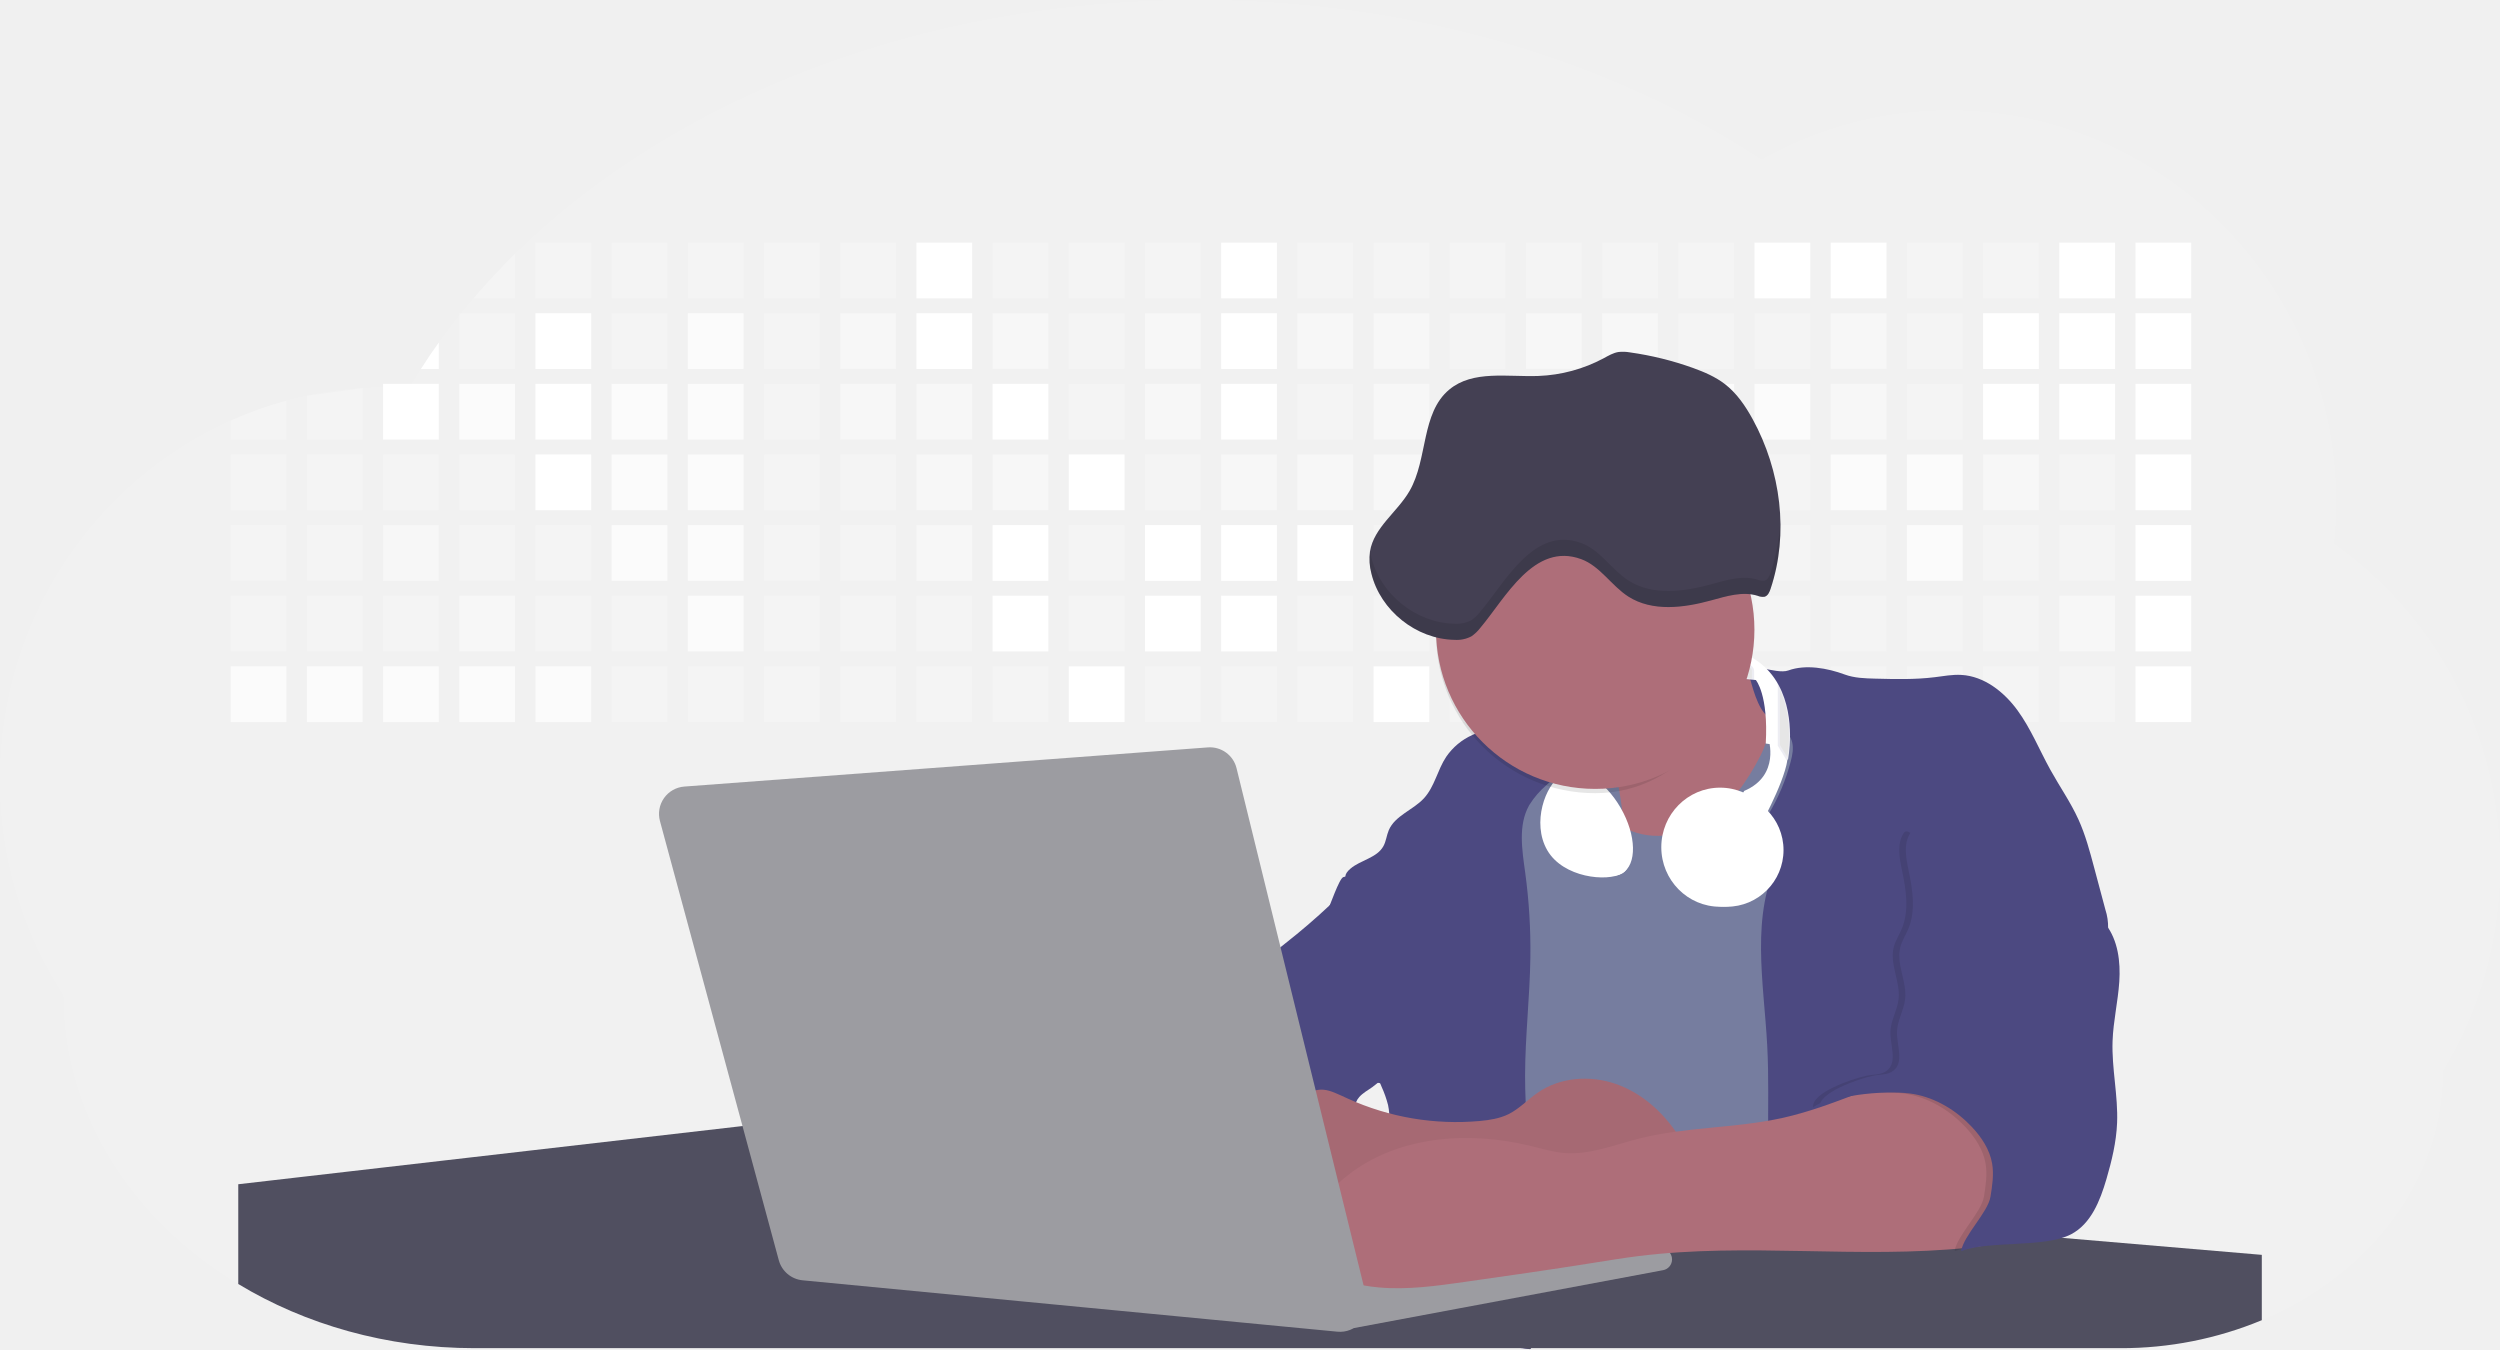
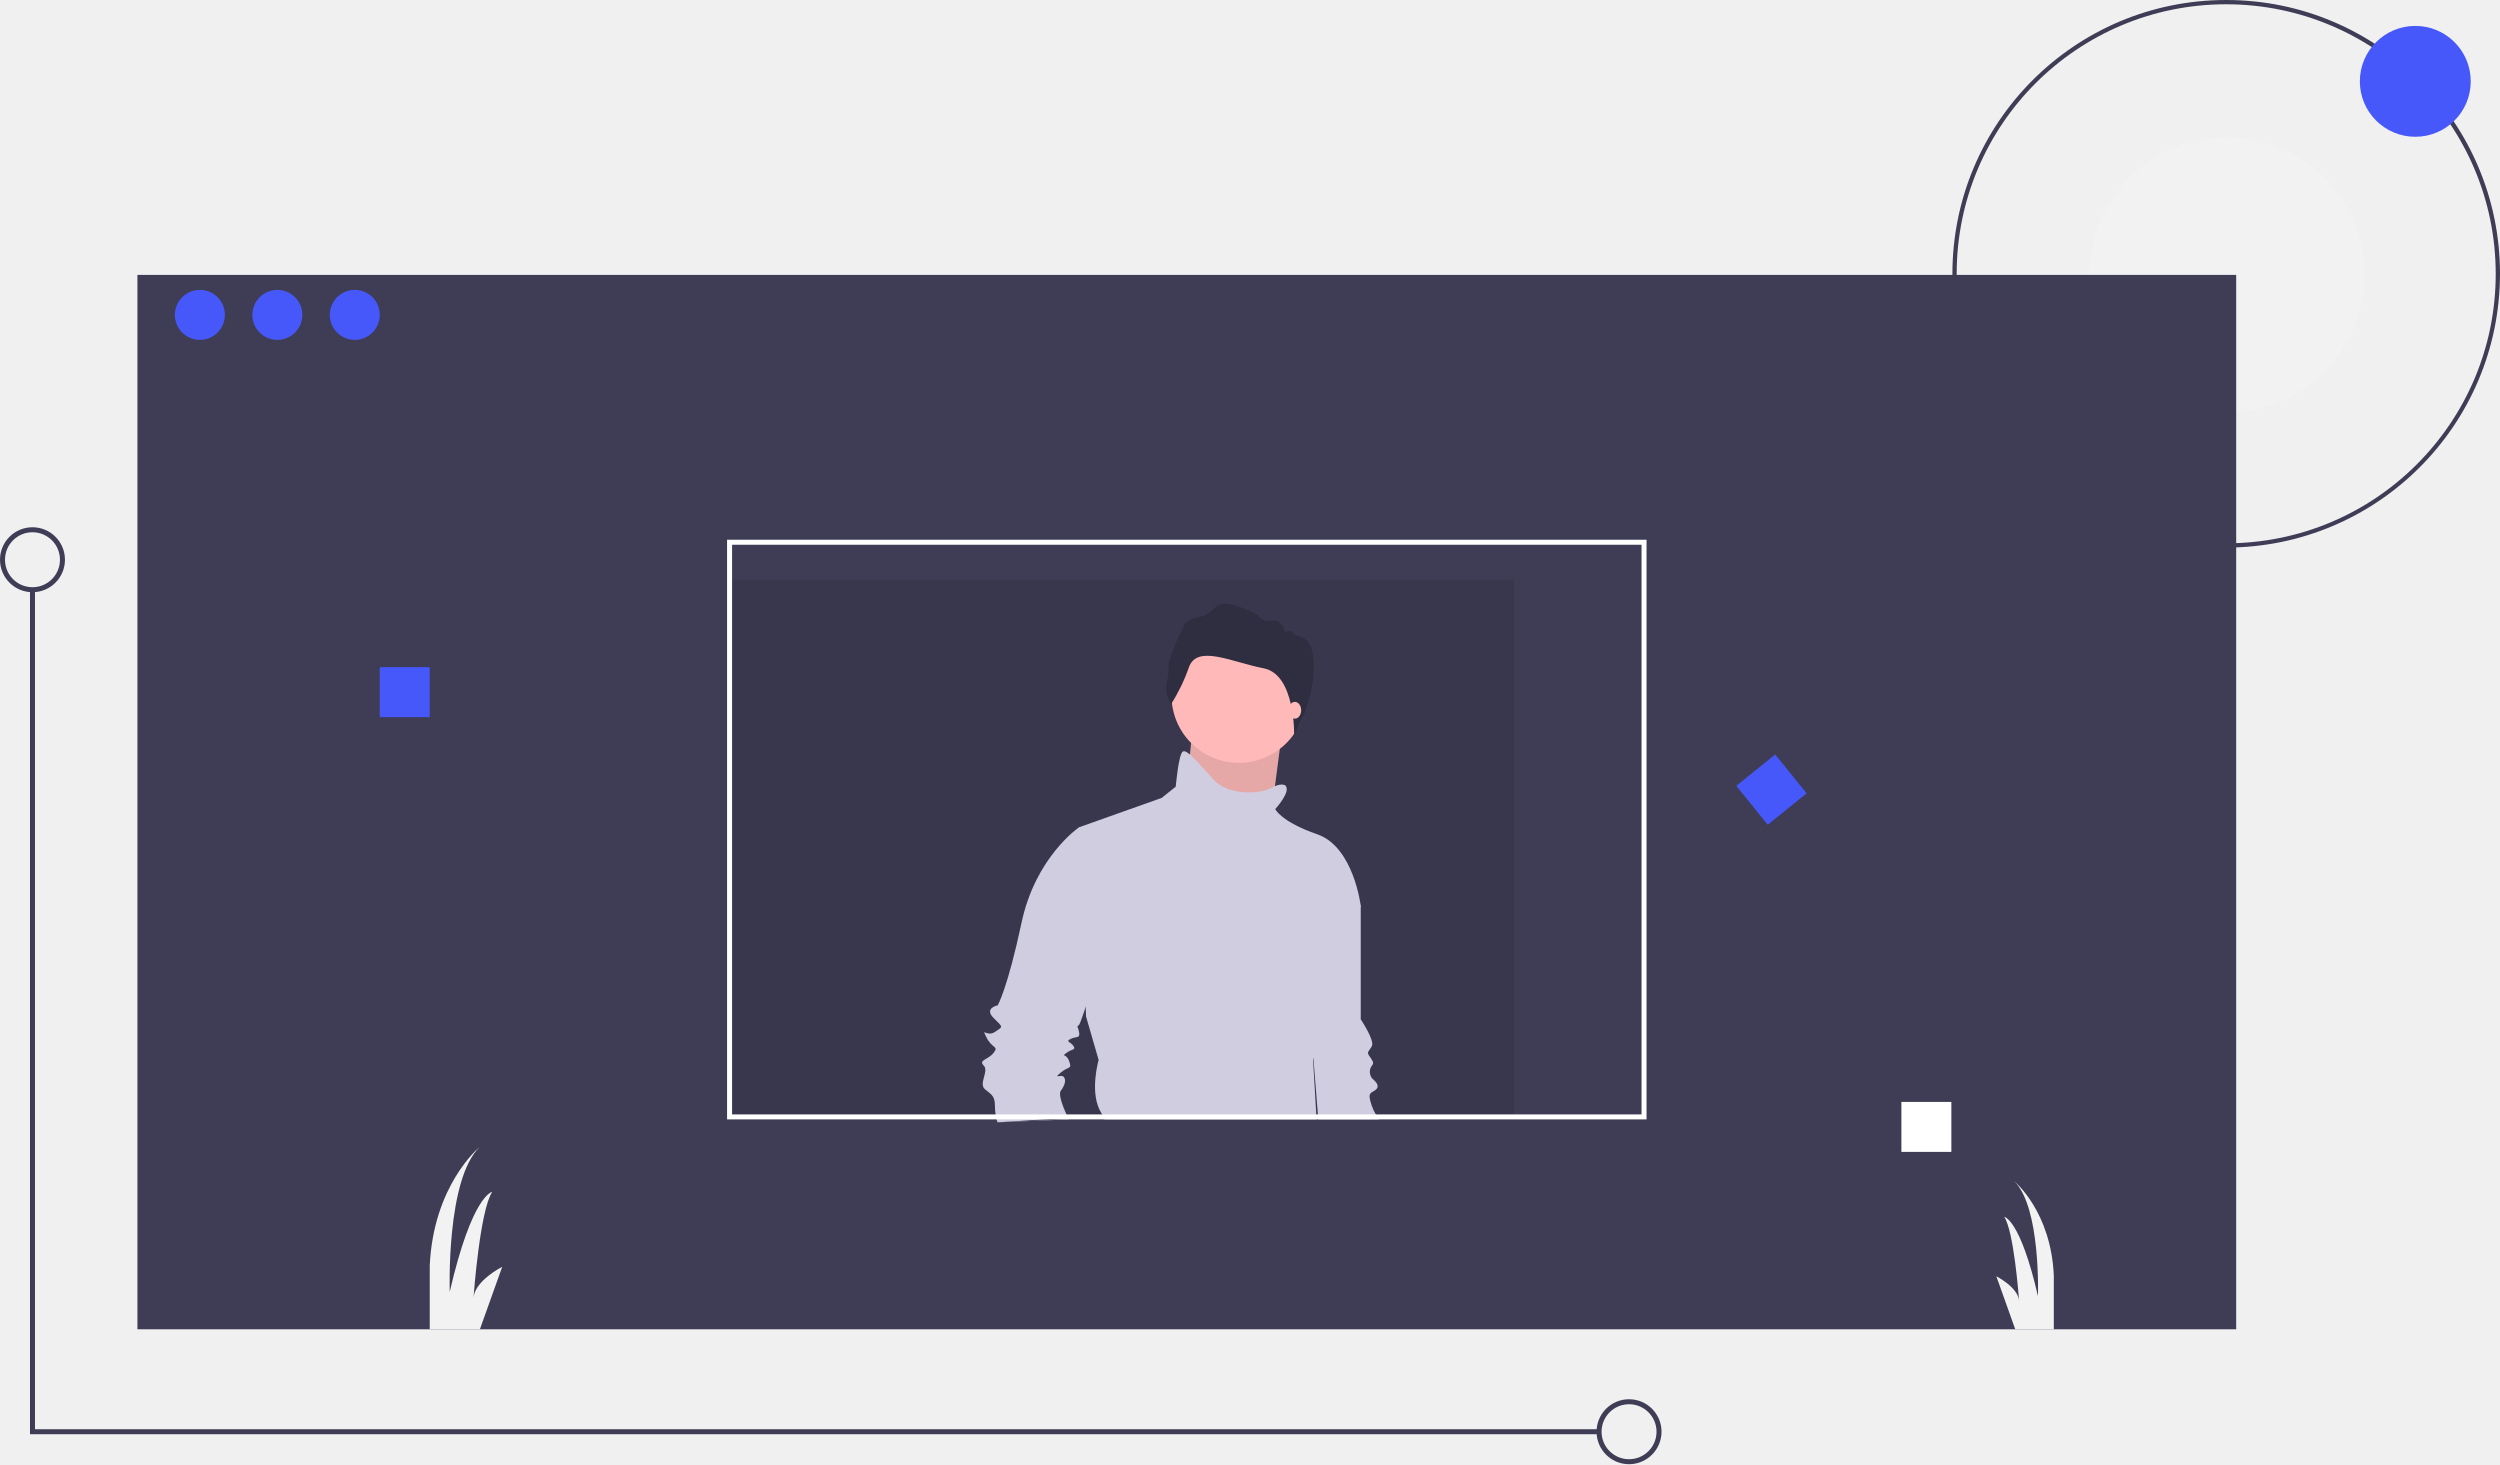
- <svg xmlns="http://www.w3.org/2000/svg" id="aa7bae02-e79e-4d6b-a496-aba15f39787c" data-name="Layer 1" width="1144" height="617.32" viewBox="0 0 1144 617.32">
-   <path d="M1172,537.57a181.92,181.92,0,0,1-6.85,49.6,180.06,180.06,0,0,1-19.27,44.28c0,50.1-33.82,93.4-82.91,114a167.3,167.3,0,0,1-64.73,12.8H245.17c-40.25,0-77.55-10.86-108.14-29.36A185.76,185.76,0,0,1,112.2,711c-34-29.22-55.08-69.6-55.08-114.2A180.5,180.5,0,0,1,28,498.08c0-73.36,43.39-136.44,105.55-164.29a174.52,174.52,0,0,1,25.51-9.12q4.63-1.26,9.36-2.26a175.39,175.39,0,0,1,25.51-3.5q4.65-.29,9.35-.33H205c3.46,0,6.89.12,10.3.32l1.12-1.9q2.06-3.44,4.22-6.81,3.9-6.14,8.18-12.1,4.48-6.29,9.35-12.38l.83-1q2.76-3.44,5.64-6.8,9-10.49,19-20.35c72.11-70.68,185.08-116.18,312.08-116.18,98.82,0,189.15,27.55,258.34,73.07A174.18,174.18,0,0,1,920,191.86c97.74,0,177,80.37,177,179.51a184.9,184.9,0,0,1-1,18.78A180,180,0,0,1,1172,537.57Z" transform="translate(-28 -141.34)" fill="#ffffff" opacity="0.1" />
-   <path d="M263.66,257.52v20.35h-19Q253.59,267.39,263.66,257.52Z" transform="translate(-28 -141.34)" fill="#ffffff" opacity="0.2" />
-   <rect x="245.02" y="111.02" width="25.51" height="25.51" fill="#ffffff" opacity="0.2" />
-   <rect x="279.88" y="111.02" width="25.51" height="25.51" fill="#ffffff" opacity="0.2" />
-   <rect x="314.75" y="111.02" width="25.51" height="25.51" fill="#ffffff" opacity="0.2" />
-   <rect x="349.61" y="111.02" width="25.51" height="25.51" fill="#ffffff" opacity="0.2" />
-   <rect x="384.48" y="111.02" width="25.51" height="25.51" fill="#ffffff" opacity="0.2" />
-   <rect x="419.35" y="111.02" width="25.51" height="25.51" fill="#ffffff" />
-   <rect x="454.21" y="111.02" width="25.51" height="25.51" fill="#ffffff" opacity="0.2" />
-   <rect x="489.08" y="111.02" width="25.51" height="25.51" fill="#ffffff" opacity="0.2" />
-   <rect x="523.94" y="111.02" width="25.51" height="25.51" fill="#ffffff" opacity="0.2" />
-   <rect x="558.81" y="111.02" width="25.51" height="25.51" fill="#ffffff" />
-   <rect x="593.68" y="111.02" width="25.51" height="25.51" fill="#ffffff" opacity="0.2" />
-   <rect x="628.54" y="111.02" width="25.51" height="25.51" fill="#ffffff" opacity="0.2" />
-   <rect x="663.41" y="111.02" width="25.51" height="25.51" fill="#ffffff" opacity="0.2" />
-   <rect x="698.28" y="111.02" width="25.51" height="25.51" fill="#ffffff" opacity="0.2" />
-   <rect x="733.14" y="111.02" width="25.51" height="25.51" fill="#ffffff" opacity="0.2" />
-   <rect x="768.01" y="111.02" width="25.51" height="25.51" fill="#ffffff" opacity="0.2" />
-   <rect x="802.87" y="111.02" width="25.51" height="25.51" fill="#ffffff" />
-   <rect x="837.74" y="111.02" width="25.51" height="25.51" fill="#ffffff" />
-   <rect x="872.61" y="111.02" width="25.51" height="25.51" fill="#ffffff" opacity="0.2" />
-   <rect x="907.47" y="111.02" width="25.51" height="25.51" fill="#ffffff" opacity="0.2" />
-   <rect x="942.34" y="111.02" width="25.51" height="25.51" fill="#ffffff" />
-   <rect x="977.2" y="111.02" width="25.51" height="25.51" fill="#ffffff" />
-   <path d="M228.8,298.08v12.1h-8.18Q224.52,304,228.8,298.08Z" transform="translate(-28 -141.34)" fill="#ffffff" />
-   <rect x="210.15" y="143.33" width="25.51" height="25.51" fill="#ffffff" opacity="0.2" />
-   <rect x="245.02" y="143.33" width="25.51" height="25.51" fill="#ffffff" />
-   <rect x="279.88" y="143.33" width="25.51" height="25.51" fill="#ffffff" opacity="0.2" />
-   <rect x="314.75" y="143.33" width="25.51" height="25.51" fill="#ffffff" opacity="0.7" />
-   <rect x="349.61" y="143.33" width="25.51" height="25.51" fill="#ffffff" opacity="0.2" />
-   <rect x="384.48" y="143.33" width="25.51" height="25.51" fill="#ffffff" opacity="0.4" />
-   <rect x="419.35" y="143.33" width="25.51" height="25.51" fill="#ffffff" />
-   <rect x="454.21" y="143.33" width="25.51" height="25.51" fill="#ffffff" opacity="0.4" />
-   <rect x="489.08" y="143.33" width="25.51" height="25.51" fill="#ffffff" opacity="0.2" />
-   <rect x="523.94" y="143.33" width="25.51" height="25.51" fill="#ffffff" opacity="0.4" />
-   <rect x="558.81" y="143.33" width="25.51" height="25.51" fill="#ffffff" />
-   <rect x="593.68" y="143.33" width="25.51" height="25.51" fill="#ffffff" opacity="0.4" />
-   <rect x="628.54" y="143.33" width="25.51" height="25.51" fill="#ffffff" opacity="0.4" />
-   <rect x="663.41" y="143.33" width="25.51" height="25.51" fill="#ffffff" opacity="0.2" />
-   <rect x="698.28" y="143.33" width="25.51" height="25.51" fill="#ffffff" opacity="0.4" />
-   <rect x="733.14" y="143.33" width="25.51" height="25.51" fill="#ffffff" opacity="0.4" />
-   <rect x="768.01" y="143.33" width="25.51" height="25.51" fill="#ffffff" opacity="0.2" />
-   <rect x="802.87" y="143.33" width="25.51" height="25.51" fill="#ffffff" opacity="0.2" />
-   <rect x="837.74" y="143.33" width="25.51" height="25.51" fill="#ffffff" opacity="0.4" />
-   <rect x="872.61" y="143.33" width="25.51" height="25.51" fill="#ffffff" opacity="0.2" />
-   <rect x="907.47" y="143.33" width="25.51" height="25.51" fill="#ffffff" />
-   <rect x="942.34" y="143.33" width="25.51" height="25.51" fill="#ffffff" />
-   <rect x="977.2" y="143.33" width="25.51" height="25.51" fill="#ffffff" />
-   <path d="M159.06,324.67V342.5H133.55v-8.71A174.52,174.52,0,0,1,159.06,324.67Z" transform="translate(-28 -141.34)" fill="#ffffff" opacity="0.2" />
-   <polygon points="165.93 177.57 165.93 201.16 140.42 201.16 140.42 181.07 165.93 177.57" fill="#ffffff" opacity="0.2" />
-   <rect x="175.28" y="175.65" width="25.51" height="25.51" fill="#ffffff" />
-   <rect x="210.15" y="175.65" width="25.51" height="25.51" fill="#ffffff" opacity="0.7" />
-   <rect x="245.02" y="175.65" width="25.51" height="25.51" fill="#ffffff" />
-   <rect x="279.88" y="175.65" width="25.51" height="25.51" fill="#ffffff" opacity="0.7" />
-   <rect x="314.75" y="175.65" width="25.51" height="25.51" fill="#ffffff" opacity="0.7" />
-   <rect x="349.61" y="175.65" width="25.51" height="25.51" fill="#ffffff" opacity="0.2" />
-   <rect x="384.48" y="175.65" width="25.51" height="25.51" fill="#ffffff" opacity="0.4" />
-   <rect x="419.35" y="175.65" width="25.51" height="25.51" fill="#ffffff" opacity="0.4" />
-   <rect x="454.21" y="175.65" width="25.51" height="25.51" fill="#ffffff" />
-   <rect x="489.08" y="175.65" width="25.51" height="25.51" fill="#ffffff" opacity="0.2" />
-   <rect x="523.94" y="175.65" width="25.51" height="25.51" fill="#ffffff" opacity="0.4" />
-   <rect x="558.81" y="175.65" width="25.51" height="25.51" fill="#ffffff" />
-   <rect x="593.68" y="175.65" width="25.51" height="25.51" fill="#ffffff" opacity="0.2" />
-   <rect x="628.54" y="175.65" width="25.51" height="25.51" fill="#ffffff" opacity="0.4" />
-   <rect x="663.41" y="175.65" width="25.51" height="25.51" fill="#ffffff" opacity="0.2" />
-   <rect x="698.28" y="175.65" width="25.51" height="25.51" fill="#ffffff" />
-   <rect x="733.14" y="175.65" width="25.51" height="25.51" fill="#ffffff" opacity="0.2" />
-   <rect x="768.01" y="175.65" width="25.51" height="25.51" fill="#ffffff" opacity="0.7" />
-   <rect x="802.87" y="175.65" width="25.51" height="25.51" fill="#ffffff" opacity="0.7" />
-   <rect x="837.74" y="175.65" width="25.51" height="25.51" fill="#ffffff" opacity="0.4" />
-   <rect x="872.61" y="175.65" width="25.51" height="25.51" fill="#ffffff" opacity="0.2" />
-   <rect x="907.47" y="175.65" width="25.51" height="25.51" fill="#ffffff" />
-   <rect x="942.34" y="175.65" width="25.51" height="25.51" fill="#ffffff" />
-   <rect x="977.2" y="175.65" width="25.51" height="25.51" fill="#ffffff" />
-   <rect x="105.55" y="207.96" width="25.51" height="25.51" fill="#ffffff" opacity="0.2" />
-   <rect x="140.42" y="207.96" width="25.51" height="25.51" fill="#ffffff" opacity="0.2" />
-   <rect x="175.28" y="207.96" width="25.51" height="25.51" fill="#ffffff" opacity="0.2" />
-   <rect x="210.15" y="207.96" width="25.51" height="25.51" fill="#ffffff" opacity="0.2" />
-   <rect x="245.02" y="207.96" width="25.51" height="25.51" fill="#ffffff" />
-   <rect x="279.88" y="207.96" width="25.51" height="25.51" fill="#ffffff" opacity="0.7" />
-   <rect x="314.75" y="207.96" width="25.51" height="25.51" fill="#ffffff" opacity="0.7" />
-   <rect x="349.61" y="207.96" width="25.51" height="25.51" fill="#ffffff" opacity="0.2" />
-   <rect x="384.48" y="207.96" width="25.51" height="25.51" fill="#ffffff" opacity="0.2" />
-   <rect x="419.35" y="207.96" width="25.51" height="25.51" fill="#ffffff" opacity="0.4" />
-   <rect x="454.21" y="207.96" width="25.51" height="25.51" fill="#ffffff" opacity="0.4" />
-   <rect x="489.08" y="207.96" width="25.51" height="25.51" fill="#ffffff" />
-   <rect x="523.94" y="207.96" width="25.51" height="25.51" fill="#ffffff" opacity="0.2" />
-   <rect x="558.81" y="207.96" width="25.51" height="25.51" fill="#ffffff" opacity="0.4" />
-   <rect x="593.68" y="207.96" width="25.51" height="25.51" fill="#ffffff" opacity="0.4" />
-   <rect x="628.54" y="207.96" width="25.51" height="25.51" fill="#ffffff" opacity="0.4" />
-   <rect x="663.41" y="207.96" width="25.51" height="25.51" fill="#ffffff" opacity="0.4" />
-   <rect x="698.28" y="207.96" width="25.51" height="25.51" fill="#ffffff" opacity="0.2" />
-   <rect x="733.14" y="207.96" width="25.51" height="25.51" fill="#ffffff" opacity="0.2" />
-   <rect x="768.01" y="207.96" width="25.51" height="25.51" fill="#ffffff" opacity="0.2" />
-   <rect x="802.87" y="207.96" width="25.51" height="25.51" fill="#ffffff" opacity="0.2" />
-   <rect x="837.74" y="207.96" width="25.51" height="25.51" fill="#ffffff" opacity="0.7" />
-   <rect x="872.61" y="207.96" width="25.51" height="25.51" fill="#ffffff" opacity="0.7" />
-   <rect x="907.47" y="207.96" width="25.51" height="25.51" fill="#ffffff" opacity="0.4" />
-   <rect x="942.34" y="207.96" width="25.51" height="25.51" fill="#ffffff" opacity="0.2" />
-   <rect x="977.2" y="207.96" width="25.51" height="25.51" fill="#ffffff" />
-   <rect x="105.55" y="240.28" width="25.51" height="25.51" fill="#ffffff" opacity="0.2" />
-   <rect x="140.42" y="240.28" width="25.51" height="25.51" fill="#ffffff" opacity="0.2" />
-   <rect x="175.28" y="240.28" width="25.51" height="25.51" fill="#ffffff" opacity="0.4" />
-   <rect x="210.15" y="240.28" width="25.51" height="25.51" fill="#ffffff" opacity="0.2" />
-   <rect x="245.02" y="240.28" width="25.51" height="25.51" fill="#ffffff" opacity="0.2" />
-   <rect x="279.88" y="240.28" width="25.51" height="25.51" fill="#ffffff" opacity="0.7" />
-   <rect x="314.75" y="240.28" width="25.51" height="25.51" fill="#ffffff" opacity="0.7" />
-   <rect x="349.61" y="240.28" width="25.51" height="25.51" fill="#ffffff" opacity="0.2" />
-   <rect x="384.48" y="240.28" width="25.51" height="25.51" fill="#ffffff" opacity="0.2" />
-   <rect x="419.35" y="240.28" width="25.51" height="25.51" fill="#ffffff" opacity="0.4" />
-   <rect x="454.21" y="240.28" width="25.51" height="25.51" fill="#ffffff" />
-   <rect x="489.08" y="240.28" width="25.51" height="25.51" fill="#ffffff" opacity="0.2" />
-   <rect x="523.94" y="240.28" width="25.51" height="25.51" fill="#ffffff" />
-   <rect x="558.81" y="240.28" width="25.51" height="25.51" fill="#ffffff" />
-   <rect x="593.68" y="240.28" width="25.51" height="25.51" fill="#ffffff" />
-   <rect x="628.54" y="240.28" width="25.51" height="25.51" fill="#ffffff" opacity="0.2" />
-   <rect x="663.41" y="240.28" width="25.51" height="25.51" fill="#ffffff" />
-   <rect x="698.28" y="240.28" width="25.51" height="25.51" fill="#ffffff" opacity="0.2" />
-   <rect x="733.14" y="240.28" width="25.51" height="25.51" fill="#ffffff" opacity="0.2" />
-   <rect x="768.01" y="240.28" width="25.51" height="25.51" fill="#ffffff" opacity="0.2" />
-   <rect x="802.87" y="240.28" width="25.51" height="25.51" fill="#ffffff" opacity="0.2" />
-   <rect x="837.74" y="240.28" width="25.51" height="25.51" fill="#ffffff" opacity="0.2" />
-   <rect x="872.61" y="240.28" width="25.51" height="25.51" fill="#ffffff" opacity="0.7" />
-   <rect x="907.47" y="240.28" width="25.51" height="25.51" fill="#ffffff" opacity="0.2" />
-   <rect x="942.34" y="240.28" width="25.51" height="25.51" fill="#ffffff" opacity="0.2" />
-   <rect x="977.2" y="240.28" width="25.51" height="25.51" fill="#ffffff" />
-   <rect x="105.55" y="272.59" width="25.51" height="25.51" fill="#ffffff" opacity="0.2" />
-   <rect x="140.42" y="272.59" width="25.51" height="25.51" fill="#ffffff" opacity="0.2" />
-   <rect x="175.28" y="272.59" width="25.51" height="25.51" fill="#ffffff" opacity="0.2" />
-   <rect x="210.15" y="272.59" width="25.51" height="25.51" fill="#ffffff" opacity="0.4" />
-   <rect x="245.02" y="272.59" width="25.51" height="25.51" fill="#ffffff" opacity="0.2" />
-   <rect x="279.88" y="272.59" width="25.51" height="25.51" fill="#ffffff" opacity="0.2" />
-   <rect x="314.75" y="272.59" width="25.51" height="25.51" fill="#ffffff" opacity="0.7" />
-   <rect x="349.61" y="272.59" width="25.51" height="25.51" fill="#ffffff" opacity="0.2" />
-   <rect x="384.48" y="272.59" width="25.51" height="25.51" fill="#ffffff" opacity="0.2" />
-   <rect x="419.35" y="272.59" width="25.51" height="25.51" fill="#ffffff" opacity="0.2" />
-   <rect x="454.21" y="272.59" width="25.51" height="25.51" fill="#ffffff" />
-   <rect x="489.08" y="272.59" width="25.51" height="25.51" fill="#ffffff" opacity="0.2" />
-   <rect x="523.94" y="272.59" width="25.51" height="25.51" fill="#ffffff" />
-   <rect x="558.81" y="272.59" width="25.51" height="25.51" fill="#ffffff" />
-   <rect x="593.68" y="272.59" width="25.51" height="25.51" fill="#ffffff" opacity="0.2" />
-   <rect x="628.54" y="272.59" width="25.51" height="25.51" fill="#ffffff" opacity="0.2" />
-   <rect x="663.41" y="272.59" width="25.51" height="25.51" fill="#ffffff" opacity="0.2" />
-   <rect x="698.28" y="272.59" width="25.51" height="25.51" fill="#ffffff" opacity="0.2" />
-   <rect x="733.14" y="272.59" width="25.51" height="25.51" fill="#ffffff" opacity="0.2" />
-   <rect x="768.01" y="272.59" width="25.51" height="25.51" fill="#ffffff" opacity="0.2" />
-   <rect x="802.87" y="272.59" width="25.51" height="25.51" fill="#ffffff" opacity="0.2" />
-   <rect x="837.74" y="272.59" width="25.51" height="25.51" fill="#ffffff" opacity="0.2" />
-   <rect x="872.61" y="272.59" width="25.51" height="25.51" fill="#ffffff" opacity="0.2" />
-   <rect x="907.47" y="272.59" width="25.51" height="25.51" fill="#ffffff" opacity="0.2" />
-   <rect x="942.34" y="272.59" width="25.51" height="25.51" fill="#ffffff" opacity="0.4" />
-   <rect x="977.2" y="272.59" width="25.51" height="25.51" fill="#ffffff" />
-   <rect x="105.55" y="304.91" width="25.51" height="25.51" fill="#ffffff" opacity="0.7" />
-   <rect x="140.42" y="304.91" width="25.51" height="25.51" fill="#ffffff" opacity="0.7" />
-   <rect x="175.28" y="304.91" width="25.51" height="25.51" fill="#ffffff" opacity="0.7" />
-   <rect x="210.15" y="304.91" width="25.51" height="25.51" fill="#ffffff" opacity="0.7" />
-   <rect x="245.02" y="304.91" width="25.51" height="25.51" fill="#ffffff" opacity="0.7" />
-   <rect x="279.88" y="304.91" width="25.51" height="25.51" fill="#ffffff" opacity="0.2" />
-   <rect x="314.75" y="304.91" width="25.51" height="25.51" fill="#ffffff" opacity="0.2" />
-   <rect x="349.61" y="304.91" width="25.51" height="25.51" fill="#ffffff" opacity="0.2" />
-   <rect x="384.48" y="304.91" width="25.51" height="25.51" fill="#ffffff" opacity="0.2" />
-   <rect x="419.35" y="304.91" width="25.51" height="25.51" fill="#ffffff" opacity="0.2" />
-   <rect x="454.21" y="304.91" width="25.51" height="25.51" fill="#ffffff" opacity="0.2" />
-   <rect x="489.08" y="304.91" width="25.51" height="25.51" fill="#ffffff" />
-   <rect x="523.94" y="304.91" width="25.51" height="25.51" fill="#ffffff" opacity="0.2" />
-   <rect x="558.81" y="304.91" width="25.51" height="25.51" fill="#ffffff" opacity="0.2" />
-   <rect x="593.68" y="304.91" width="25.51" height="25.51" fill="#ffffff" opacity="0.2" />
-   <rect x="628.54" y="304.91" width="25.51" height="25.51" fill="#ffffff" />
-   <rect x="663.41" y="304.91" width="25.51" height="25.51" fill="#ffffff" opacity="0.2" />
-   <rect x="698.28" y="304.91" width="25.51" height="25.51" fill="#ffffff" opacity="0.2" />
-   <rect x="733.14" y="304.91" width="25.51" height="25.51" fill="#ffffff" opacity="0.2" />
-   <rect x="768.01" y="304.91" width="25.51" height="25.51" fill="#ffffff" opacity="0.2" />
-   <rect x="802.87" y="304.91" width="25.51" height="25.51" fill="#ffffff" opacity="0.2" />
-   <rect x="837.74" y="304.91" width="25.51" height="25.51" fill="#ffffff" opacity="0.2" />
-   <rect x="872.61" y="304.91" width="25.51" height="25.51" fill="#ffffff" opacity="0.2" />
-   <rect x="907.47" y="304.91" width="25.51" height="25.51" fill="#ffffff" opacity="0.2" />
-   <rect x="942.34" y="304.91" width="25.51" height="25.51" fill="#ffffff" opacity="0.2" />
-   <rect x="977.2" y="304.91" width="25.51" height="25.51" fill="#ffffff" />
-   <circle cx="734.52" cy="363.89" r="34.87" fill="#767d9f" />
-   <path d="M760.71,460.87q5.22,22.78,8.86,45.9c.73,4.58,1.38,9.41-.28,13.74-1.39,3.61-4.22,6.43-6.44,9.59s-3.9,7.21-2.55,10.83,5.29,5.6,9.05,6.62c10.76,2.9,22.23.79,32.94-2.35a53.29,53.29,0,0,0,13.81-5.72c4.54-2.88,8.26-6.88,11.68-11,15.61-18.93,25.83-41.65,35.45-64.23a39.12,39.12,0,0,1-33.11-13.34c-3.94-4.63-6.83-11.08-4.61-16.74-6.51,3.57-14.24,3.81-21.25,6.25a75.49,75.49,0,0,0-12.5,6.15q-7.18,4.15-14.28,8.46C772.07,458.29,767,461.19,760.71,460.87Z" transform="translate(-28 -141.34)" fill="#ae6e79" />
-   <path d="M833.64,487.05c-6.11,11.89-14.06,23.32-25.41,30.4s-26.63,9-38,2c-5.6-3.42-9.84-8.62-14.73-13s-11-8.13-17.57-7.56c-7.24.63-12.91,6.28-17.76,11.69-7.36,8.22-14.47,16.79-19.68,26.52-10,18.7-12.37,40.56-11.93,61.76s3.51,42.29,3.58,63.49c.1,26.08-4.32,51.95-8.79,77.64,41.1-5.06,82.25,6,123.44,10.19,26.36,2.71,52.92,2.65,79.42,2.58,4.66,0,9.62-.12,13.5-2.7a18.2,18.2,0,0,0,5.59-6.64c3.66-6.75,5.13-14.45,6.15-22.06,2.59-19.22,2.67-38.68,2.74-58.08.18-47,.35-94.17-5.62-140.8-1.47-11.47-3.35-23-7.75-33.73s-11.58-20.6-21.62-26.35c-6.45-3.7-21.4-10.14-29-6.41C841.67,460.15,837.73,479.09,833.64,487.05Z" transform="translate(-28 -141.34)" fill="#767d9f" />
-   <path d="M836.68,619.77c-1.55-29-7.86-59.95,5.57-85.69,3.3-6.32-8.54-14.21-4.88-20.33a92.08,92.08,0,0,0,10.06-23.93c.76-2.89,1.37-5.95.65-8.85-1.33-5.29-6.56-8.44-11-11.66-4.9-3.56-7.42-14.41-9-20.28s12.57,1.2,18.26-.89c7.9-2.89,17.94-1.07,25.82,1.86,4.4,1.62,9.18,1.76,13.87,1.88,9.11.24,18.25.47,27.29-.65,4.06-.51,8.13-1.28,12.21-1.05,10.41.59,19.46,7.71,25.62,16.13s10.08,18.23,15.13,27.35c4.21,7.6,9.23,14.78,12.82,22.69,3.18,7,5.19,14.52,7.18,22l5.13,19.19a25.58,25.58,0,0,1,1.26,8.51c-.26,3.07-1.62,5.93-3,8.66A164.12,164.12,0,0,1,971,603.2c-10.79,13.23-23.89,25.16-30.3,41-2.5,6.17-3.89,12.73-5.16,19.27a707.94,707.94,0,0,0-10.9,79.15,174.2,174.2,0,0,0-36.52-12.21,177.61,177.61,0,0,0-19-3c-5.59-.58-12.8.52-18.12-1-8.9-2.53-9.88-17.58-11.23-25.46-2.16-12.55-2.59-25.32-2.67-38C837,648.53,837.45,634.14,836.68,619.77Z" transform="translate(-28 -141.34)" fill="#4c4981" />
-   <path d="M641.23,565.54c4.21,24,8.85,48.07,18,70.62-.23.22-.46.42-.69.62-.81.69-1.65,1.34-2.53,2-2.05,1.44-4.3,2.66-6,4.54a8,8,0,0,0-1.5,2.45,5.48,5.48,0,0,0,0,4.47c-4.77,2.11-10.31,1.46-15.66,1.26-4.61-.17-9.08,0-12.78,2.53-5.14,3.54-6.69,10.34-7.52,16.52q-.46,3.38-.79,6.77-.32,3.15-.52,6.32a188.61,188.61,0,0,0-.19,21q.08,1.92.21,3.84c-16.34-.39-31.23-8.91-45.32-17.19-3.22-1.89-6.54-3.88-8.63-7A15.8,15.8,0,0,1,555,674c0-.51.09-1,.16-1.52a41.58,41.58,0,0,1,2.29-8.68,107.2,107.2,0,0,1,19.19-32.65c3.58-4.18,7.61-8.27,9.28-13.52.73-2.29,1-4.72,1.74-7,3.32-9.88,15.3-14.55,19.4-24.14,1-2.29,1.46-4.8,2.7-7a17.63,17.63,0,0,1,4.25-4.75c.73-.61,1.49-1.2,2.24-1.79q10.54-8.26,20.31-17.45,1.82-1.71,3.6-3.46A59.48,59.48,0,0,0,641.23,565.54Z" transform="translate(-28 -141.34)" fill="#4c4981" />
-   <path d="M742,494.56c-1.44,1.52-3,2.95-4.53,4.37l-.41.37-1.62,1.5a39,39,0,0,0-7.55,8.79l-.17.28c-5.1,9.13-3.21,20.37-1.79,30.74a261.55,261.55,0,0,1,2.37,39c-.26,18-2.38,35.88-2.42,53.86,0,4.08.09,8.15.27,12.23.29,6.63.79,13.25,1.39,19.87.65,7.26,1.43,14.51,2.16,21.76.58,5.61,1.13,11.21,1.59,16.81.23,2.9.45,5.79.63,8.69.21,3.4.38,6.81.48,10.21h0c.07,2.16.11,4.31.11,6.47,0,1.23,0,2.45,0,3.67q0,3.51-.19,7-.2,4.49-.61,9c-.31,3.27-.86,6.84-3.16,9.14-.14.14-.29.27-.44.4l-3.24-.4a332.72,332.72,0,0,0-67.3-1.2c.49-3.38.94-6.75,1.38-10.14.2-1.6.4-3.21.59-4.82q.33-2.76.63-5.52c.23-2,.44-4,.64-6q.78-7.73,1.37-15.47.87-11.29,1.32-22.62.22-5.41.34-10.83.17-6.72.16-13.45,0-6.54-.11-13.1c0-1.44-.06-2.88-.18-4.31a27.35,27.35,0,0,0-.53-3.83,49.87,49.87,0,0,0-3-8.48c-.22-.52-.43-1-.64-1.55-.12-.27-.23-.55-.34-.82,5.76-5.13,9.86-12,13.8-18.76,6.39-10.89,12.93-22.26,14-34.84s-5.18-26.71-17.2-30.55c-3.27-1-6.73-1.28-10.1-1.87-3.18-.56-9.81-1.83-13.49-4.11q-3,3.08-6,6.05a22.15,22.15,0,0,1,2.17-8.71l1.42.07a2.71,2.71,0,0,1-.16-1c0-1.07.74-2.28,2.32-3.62,4.71-4,12.12-4.89,15.09-10.3,1.24-2.25,1.45-4.93,2.45-7.29,2.87-6.73,11.11-9.21,16.07-14.59s6.2-13,10.21-19a28.62,28.62,0,0,1,12-10c.4-.19.81-.38,1.22-.55,8.3-3.55,18.16-4.36,26.76-4.34,3.34,0,12,.1,16.24,1.79a5.32,5.32,0,0,1,1.85,1.13C752.37,480.61,745.34,491,742,494.56Z" transform="translate(-28 -141.34)" fill="#4c4981" />
-   <path d="M642.72,542.69a60.88,60.88,0,0,1,46.74,4.87c7.2,4,13.66,9.58,17.62,16.78,5.95,10.8,5.69,23.82,5.27,36.15-.21,6.17-.48,12.56-3.2,18.1C706,625,700.06,629.4,694,633a42.24,42.24,0,0,1-12.32,5.33c-6.72,1.46-13.7.22-20.47-1-7.36-1.36-15.26-3-20.37-8.48-3-3.18-4.64-7.31-6.26-11.35q-3.49-8.75-7-17.48c-4.05-10.11-5.42-18.52-.07-28.37,2.43-4.49,5.4-8.69,7.8-13.21C636.51,556.14,640.81,543.28,642.72,542.69Z" transform="translate(-28 -141.34)" fill="#4c4981" />
-   <path d="M1063,715.56v29.9a167.3,167.3,0,0,1-64.73,12.8H728.58c-.14.14-.29.27-.44.4l-3.24-.4H245.17c-40.25,0-77.55-10.86-108.14-29.36V683.25l230.72-26.63.18,0L502.29,668l34.77,3,18.06,1.53,37.38,3.17,19.23,1.63,28,2.38,3.94.33,20.18,1.71L691.23,684l38.5,3.26,64.18,5.45,45.15,3.83,74.14,6.29,14.1,1.19,1.52.13,1.32.11,18.62,1.58,20.44,1.74,2.37.2Z" transform="translate(-28 -141.34)" fill="#504f60" />
-   <polygon points="764 573.12 474.86 523.77 463.65 580.46 596.19 596.33 637 601.44 749.26 579.33 764 573.12" fill="#9c9ca1" />
-   <path d="M642.33,739.94l144.86-27.23a5,5,0,0,1,5.94,4.93h0a5,5,0,0,1-4.09,4.93L647.57,749.06Z" transform="translate(-28 -141.34)" fill="#9c9ca1" />
-   <path d="M705.17,654.31c4.51-.42,9.08-1.13,13.14-3.13,5-2.49,8.89-6.78,13.52-9.94,10.18-7,23.8-7.94,35.47-3.92s21.41,12.63,28.23,22.91c4.53,6.85,7.93,15.59,4.73,23.15a30.51,30.51,0,0,1-4.12,6.44l-8.34,10.9a29,29,0,0,1-5.66,6.09c-3.12,2.27-7,3.2-10.82,3.76-10.15,1.48-20.48.64-30.71,1.32-17.57,1.17-34.73,6.83-52.34,6.64-10.12-.11-20.11-2.15-30-4.19l-43.77-9c-7.62-1.56-16.23-3.84-19.82-10.75-1.61-3.11-1.91-6.71-2.1-10.21-.52-9.64,0-20.36,6.68-27.31,6.28-6.52,16.21-8.58,23.71-13.4,9.18-5.91,12.21-4,21.89.44A120,120,0,0,0,705.17,654.31Z" transform="translate(-28 -141.34)" fill="#ae6e79" />
-   <path d="M705.17,654.31c4.51-.42,9.08-1.13,13.14-3.13,5-2.49,8.89-6.78,13.52-9.94,10.18-7,23.8-7.94,35.47-3.92s21.41,12.63,28.23,22.91c4.53,6.85,7.93,15.59,4.73,23.15a30.51,30.51,0,0,1-4.12,6.44l-8.34,10.9a29,29,0,0,1-5.66,6.09c-3.12,2.27-7,3.2-10.82,3.76-10.15,1.48-20.48.64-30.71,1.32-17.57,1.17-34.73,6.83-52.34,6.64-10.12-.11-20.11-2.15-30-4.19l-43.77-9c-7.62-1.56-16.23-3.84-19.82-10.75-1.61-3.11-1.91-6.71-2.1-10.21-.52-9.64,0-20.36,6.68-27.31,6.28-6.52,16.21-8.58,23.71-13.4,9.18-5.91,12.21-4,21.89.44A120,120,0,0,0,705.17,654.31Z" transform="translate(-28 -141.34)" opacity="0.05" />
-   <path d="M880.94,640.6c-12.28,4.75-24.63,9.52-37.49,12.35-21.56,4.75-44.12,4-65.51,9.43-11.3,2.88-22.53,7.52-34.14,6.58-5.19-.42-10.2-2-15.25-3.2-28.37-7-60.62-4.73-83.66,13.27-7.88,6.15-14.33,13.82-20.18,22a14.7,14.7,0,0,0,5.91,21.88A86.62,86.62,0,0,0,659,730.48c13.13,1.16,26.32-.7,39.38-2.56,19.38-2.75,38.77-5.51,58.1-8.6,6.94-1.11,13.88-2.26,20.86-3.14,50.23-6.35,101.37,1.37,151.73-3.93,5.09-.54,10.27-1.24,14.9-3.41,11.72-5.5,17.52-20,15.1-32.74s-11.76-23.33-23-29.83c-9.42-5.47-19.58-7.68-30.07-10C896.26,634,890.32,637,880.94,640.6Z" transform="translate(-28 -141.34)" fill="#ae6e79" />
-   <path d="M988.67,564.44c5.54,7.26,6.72,17,6.12,26.09s-2.76,18.08-3.08,27.21c-.44,12.52,2.58,25,2.07,37.48-.36,8.73-2.43,17.29-4.88,25.67-2.89,9.89-7.07,20.52-16.2,25.27-12.12,6.31-37.54,2.76-50.29,7.7,1.16-7.23,12.28-17.7,13.44-24.93.8-5,1.61-10.14.75-15.15-1.1-6.39-4.85-12.06-9.3-16.78-7.08-7.51-16.32-13.16-26.47-15s-35-.33-43.12,6.08c-1-6.62,17.6-13,24.14-14.43,3.26-.73,7-.32,9.61-2.39,5-3.92,1.37-11.73,1.61-18,.19-5,3.11-9.58,3.7-14.58,1-8-4.22-16.15-2.17-24,.76-2.9,2.45-5.45,3.62-8.21,3.56-8.45,2-18.09.1-27.07-1.18-5.64-2.33-12,.81-16.81,2.91-4.49,11.17,11.5,16.46,10.76,17.47-2.45,33.28-15.4,47.39-4.8,7.19,5.4,8.13,11,11,18.71C976.77,554.6,984,558.36,988.67,564.44Z" transform="translate(-28 -141.34)" opacity="0.1" />
-   <path d="M991.67,564.44c5.54,7.26,6.72,17,6.12,26.09s-2.76,18.08-3.08,27.21c-.44,12.52,2.58,25,2.07,37.48-.36,8.73-2.43,17.29-4.88,25.67-2.89,9.89-7.07,20.52-16.2,25.27-12.12,6.31-37.54,2.76-50.29,7.7,1.16-7.23,12.28-17.7,13.44-24.93.8-5,1.61-10.14.75-15.15-1.1-6.39-4.85-12.06-9.3-16.78-7.08-7.51-16.32-13.16-26.47-15s-35-.33-43.12,6.08c-1-6.62,17.6-13,24.14-14.43,3.26-.73,7-.32,9.61-2.39,5-3.92,1.37-11.73,1.61-18,.19-5,3.11-9.58,3.7-14.58,1-8-4.22-16.15-2.17-24,.76-2.9,2.45-5.45,3.62-8.21,3.56-8.45,2-18.09.1-27.07-1.18-5.64-2.33-12,.81-16.81,2.91-4.49,8.6-6.19,13.89-6.94a68.42,68.42,0,0,1,50,12.9c7.19,5.4,8.13,11,11,18.71C979.77,554.6,987,558.36,991.67,564.44Z" transform="translate(-28 -141.34)" fill="#4c4981" />
-   <path d="M330,517.06,384.37,718a12.55,12.55,0,0,0,10.91,9.21L640,750.72a12.54,12.54,0,0,0,13.38-15.48L593.84,492.86a12.54,12.54,0,0,0-13.12-9.51L341.13,501.27A12.54,12.54,0,0,0,330,517.06Z" transform="translate(-28 -141.34)" fill="#9c9ca1" />
-   <ellipse cx="787.11" cy="387.68" rx="26.9" ry="27.25" fill="#fff" />
-   <path d="M837.2,479.31s5.67,16.86-11.06,23.95L824,507l10.48,10.34S847.4,493.77,846,485.4C846,485.4,844,476.9,837.2,479.31Z" transform="translate(-28 -141.34)" fill="#fff" />
-   <circle cx="790.2" cy="388.99" r="25.94" fill="#ffffff" />
-   <path d="M846.13,489.23l-4.12-6.8-6-.85c1.28-22.39-4.53-29.06-4.53-29.06l-1.35-.13-5.88-.57-11.06-11.48v-3.26c15.54,1.85,24.13,9.23,28.77,17.88C850.16,470.14,846.13,489.23,846.13,489.23Z" transform="translate(-28 -141.34)" fill="#ffffff" />
-   <path d="M830.18,448.27v4.12l-5.88-.57-11.06-11.48S830.35,444.17,830.18,448.27Z" transform="translate(-28 -141.34)" stroke="#4c4981" stroke-miterlimit="10" opacity="0.1" />
-   <path d="M846.13,489.23l-4.12-6.8V455C850.16,470.14,846.13,489.23,846.13,489.23Z" transform="translate(-28 -141.34)" stroke="#4c4981" stroke-miterlimit="10" opacity="0.1" />
-   <ellipse cx="757.11" cy="518.2" rx="14.43" ry="26.32" transform="translate(-185.67 306.64) rotate(-30)" fill="#fff" />
-   <path d="M761,516c7.27,12.59,16.19,21,9.29,25s-27,2-34.27-10.6-.67-30,6.23-34S753.72,503.38,761,516Z" transform="translate(-28 -141.34)" fill="#ffffff" />
-   <path d="M825.73,425.3c0,40.23-27.53,79-67.76,79a72.85,72.85,0,0,1,0-145.7C798.2,358.64,825.73,385.06,825.73,425.3Z" transform="translate(-28 -141.34)" opacity="0.1" />
-   <circle cx="729.97" cy="288.15" r="72.85" fill="#ae6e79" />
-   <path d="M751.57,397.21c8.67,3.19,13.8,12.15,21.58,17.14,11,7,25.32,5.19,37.88,1.73,7-1.91,14.32-4.24,21.21-2.12a6,6,0,0,0,3.23.46c1.5-.43,2.24-2.09,2.73-3.57,8.52-25.4,4.69-54.17-8.17-77.67-3.32-6.06-7.3-11.92-12.78-16.13-4.32-3.31-9.4-5.48-14.52-7.33a145,145,0,0,0-28.88-7.13,17.94,17.94,0,0,0-5.27-.17c-2.41.39-4.57,1.69-6.72,2.85A68.78,68.78,0,0,1,732,313.38c-14,.53-30-2.77-40.79,6.21-13,10.77-9.76,31.78-18.19,46.4-5.58,9.67-16.34,16.69-18.11,27.7a25.57,25.57,0,0,0,.63,10.07c4.12,16.94,20.52,30.06,38,30.37a14.42,14.42,0,0,0,7.76-1.59,17.55,17.55,0,0,0,4.09-3.89C716.84,415.09,729.94,389.25,751.57,397.21Z" transform="translate(-28 -141.34)" fill="#444053" />
-   <path d="M838.2,403.48c-.49,1.48-1.23,3.14-2.73,3.57a6,6,0,0,1-3.23-.46c-6.89-2.12-14.25.21-21.2,2.12-12.57,3.46-26.92,5.31-37.88-1.73-7.79-5-12.91-14-21.59-17.14-21.63-8-34.73,17.88-46.21,31.44a17.55,17.55,0,0,1-4.09,3.89,14.42,14.42,0,0,1-7.76,1.59c-17.42-.31-33.83-13.43-38-30.37-.23-1-.43-2-.58-3,0,.09,0,.17-.05.26a25.57,25.57,0,0,0,.63,10.07c4.12,16.94,20.53,30.06,38,30.37a14.42,14.42,0,0,0,7.76-1.59,17.55,17.55,0,0,0,4.09-3.89c11.48-13.56,24.58-39.4,46.21-31.44,8.68,3.19,13.8,12.15,21.59,17.14,11,7,25.31,5.19,37.88,1.73,7-1.91,14.31-4.24,21.2-2.12a6,6,0,0,0,3.23.46c1.5-.43,2.24-2.09,2.73-3.57a90.29,90.29,0,0,0,4.48-32.26A88.8,88.8,0,0,1,838.2,403.48Z" transform="translate(-28 -141.34)" opacity="0.1" />
+ <svg xmlns="http://www.w3.org/2000/svg" id="e07c9319-842b-449a-9f57-029d5804b779" data-name="Layer 1" width="1168.75" height="684.517" viewBox="0 0 1168.75 684.517">
+   <path d="M1056.375,363.742a128,128,0,1,1,128-128A128.145,128.145,0,0,1,1056.375,363.742Zm0-254a126,126,0,1,0,126,126A126.143,126.143,0,0,0,1056.375,109.742Z" transform="translate(-15.625 -107.7417)" fill="#3f3d56" />
+   <circle cx="1041.179" cy="128.367" r="64.273" fill="#f2f2f2" />
+   <rect x="64.244" y="128.517" width="981.176" height="492.924" fill="#3f3d56" />
+   <rect x="339.908" y="271.021" width="367.941" height="252.303" opacity="0.1" />
+   <circle cx="1129.149" cy="38.028" r="25.917" fill="#4758fb" />
+   <circle cx="93.445" cy="147.206" r="11.681" fill="#4758fb" />
+   <circle cx="129.655" cy="147.206" r="11.681" fill="#4758fb" />
+   <circle cx="165.866" cy="147.206" r="11.681" fill="#4758fb" />
+   <rect x="177.546" y="311.903" width="23.361" height="23.361" fill="#4758fb" />
+   <rect x="888.899" y="515.147" width="23.361" height="23.361" fill="#fff" />
+   <rect x="832.104" y="465.199" width="23.361" height="23.361" transform="translate(-127.7592 529.1579) rotate(-38.97687)" fill="#4758fb" />
+   <polygon points="747.563 670.5 14.017 670.5 14.017 275.693 16.353 275.693 16.353 668.164 747.563 668.164 747.563 670.5" fill="#3f3d56" />
+   <path d="M777.205,792.258a15.185,15.185,0,1,1,15.185-15.185A15.202,15.202,0,0,1,777.205,792.258Zm0-28.034a12.849,12.849,0,1,0,12.849,12.849A12.863,12.863,0,0,0,777.205,764.225Z" transform="translate(-15.625 -107.7417)" fill="#3f3d56" />
+   <path d="M30.81,384.603a15.185,15.185,0,1,1,15.185-15.185A15.202,15.202,0,0,1,30.81,384.603Zm0-28.034a12.849,12.849,0,1,0,12.849,12.849A12.863,12.863,0,0,0,30.81,356.569Z" transform="translate(-15.625 -107.7417)" fill="#3f3d56" />
+   <path d="M250.407,699.981l-10.431,29.202H216.533V699.397c1.729-37.366,22.696-54.934,23.35-55.472-15.757,15.197-14.005,67.736-14.005,67.736,10.513-45.555,19.857-46.723,19.857-46.723-5.653,8.492-8.574,47.12-8.749,49.526C237.686,706.347,250.407,699.981,250.407,699.981Z" transform="translate(-15.625 -107.7417)" fill="#f2f2f2" />
+   <path d="M975.776,703.952v25.23H957.753l-8.842-24.775S958.991,709.454,959.552,715.89c-.14-1.986-2.453-32.542-6.938-39.27,0,0,7.417.923,15.757,37.051,0,0,1.378-41.665-11.108-53.719C957.788,660.383,974.41,674.307,975.776,703.952Z" transform="translate(-15.625 -107.7417)" fill="#f2f2f2" />
+   <path d="M660.34,631.06H631.93l-.19-2.33-2.07-25.97v-.01l-2.15-27,13.11-55.69,11.14,11.14V584.27s6.55,9.83,5.24,12.45-2.62,2.62-1.31,4.58c1.31,1.97,2.62,3.28,1.31,4.59a4.92,4.92,0,0,0,0,5.9c1.31,1.31,3.93,3.27,1.96,5.24-1.96,1.96-4.58.65-1.96,7.86a23.001,23.001,0,0,0,1.8,3.84A25.502,25.502,0,0,0,660.34,631.06Z" transform="translate(-15.625 -107.7417)" fill="#d0cde1" />
+   <polygon points="557.189 343.847 553.258 383.159 593.225 389.056 596.173 366.452 599.122 343.847 557.189 343.847" fill="#ffb9b9" />
+   <polygon points="557.189 343.847 553.258 383.159 593.225 389.056 596.173 366.452 599.122 343.847 557.189 343.847" opacity="0.1" />
+   <circle cx="579.138" cy="325.174" r="31.45" fill="#ffb9b9" />
+   <path d="M515.29,631.06c-.11-.23-.23-.47-.35-.73-.23-.49-.48-1.02-.75-1.6-1.74-3.88-3.87-9.4-2.64-11.05,1.97-2.62,2.62-5.24,1.31-6.55s-5.24,1.31-1.31-1.97c3.93-3.27,5.24-1.31,3.93-5.24s-3.93-1.96-1.31-3.93c2.62-1.96,4.59-1.31,3.28-3.27-1.31-1.97-3.93-1.97-1.31-3.28s4.59,0,3.93-3.28c-.66-3.27-1.31-1.96,0-3.27.34-.34,1.53-3.64,3.12-8.35,4.45-13.31,11.95-37.86,11.95-38.83,0-1.31-10.48-42.58-10.48-42.58l-4.59-2.63s-20.31,13.76-26.86,44.56c-6.56,30.79-11.14,38.66-11.14,38.66s-6.55,1.31-1.97,5.89c4.59,4.59,4.59,3.93.66,6.55s-6.55-2.62-3.93,2.62c2.62,5.25,5.89,3.94,3.27,7.21-2.62,3.28-7.2,3.28-4.58,5.9s-2.62,8.52.65,11.14c3.28,2.62,4.59,3.27,4.59,7.86a24.268,24.268,0,0,0,.31,3.84,19.597,19.597,0,0,0,.48,2.33c.15.61.3,1.07.4,1.36Z" transform="translate(-15.625 -107.7417)" fill="#d0cde1" />
+   <polygon points="499.665 523.318 502.335 523.318 502.475 522.388 499.315 522.588 487.825 523.318 466.325 524.678 499.665 523.318" fill="#3f3d56" />
+   <path d="M529.24,603.27l-5.89-20.31-.16-4.42-3.12-84.04,38.66-13.75L565.28,475.5s1.31-15.07,3.28-16.38c.71-.47,1.85.08,3.36,1.36,2.65,2.25,6.45,6.74,11.05,11.75,7.21,7.86,22.28,6.55,26.86,3.93a15.468,15.468,0,0,1,1.83-.91c3.29-1.36,4.72-.4,4.72-.4,3.28,2.62-4.58,11.14-4.58,11.14s2.62,5.89,19.65,11.79c17.04,5.9,20.32,33.42,20.32,33.42s-20.32,55.03-19.66,58.96c.56,3.37-1.76,10.59-2.44,12.59v.01c-.11.32-.18.51-.18.51l1.49,25.46.14,2.33H532.01a13.478,13.478,0,0,0-1.11-2.33c-.11-.18-.23-.37-.35-.56C524.66,618.99,529.24,603.27,529.24,603.27Z" transform="translate(-15.625 -107.7417)" fill="#d0cde1" />
+   <path d="M563.095,436.944s-3.266-4.899-2.01-10.174a30.837,30.837,0,0,0,.879-9.17s2.638-8.542,5.276-13.315,1.382-6.783,9.672-8.29,4.899-12.31,26.755-.628a6.41,6.41,0,0,0,6.657,2.512c4.522-.879,6.155,5.401,6.155,5.401s3.015-1.759,4.145.754,9.191-1.508,9.191,15.45-9.173,32.105-9.173,32.105.672-28.524-14.275-31.414-31.026-11.305-34.92-.502A82.35,82.35,0,0,1,563.095,436.944Z" transform="translate(-15.625 -107.7417)" fill="#2f2e41" />
+   <ellipse cx="605.346" cy="332.054" rx="2.948" ry="3.931" fill="#ffb9b9" />
+   <path d="M355.53,360.07V631.06H785.38V360.07ZM783.05,628.73H357.87V362.41H783.05Z" transform="translate(-15.625 -107.7417)" fill="#fff" />
</svg>
